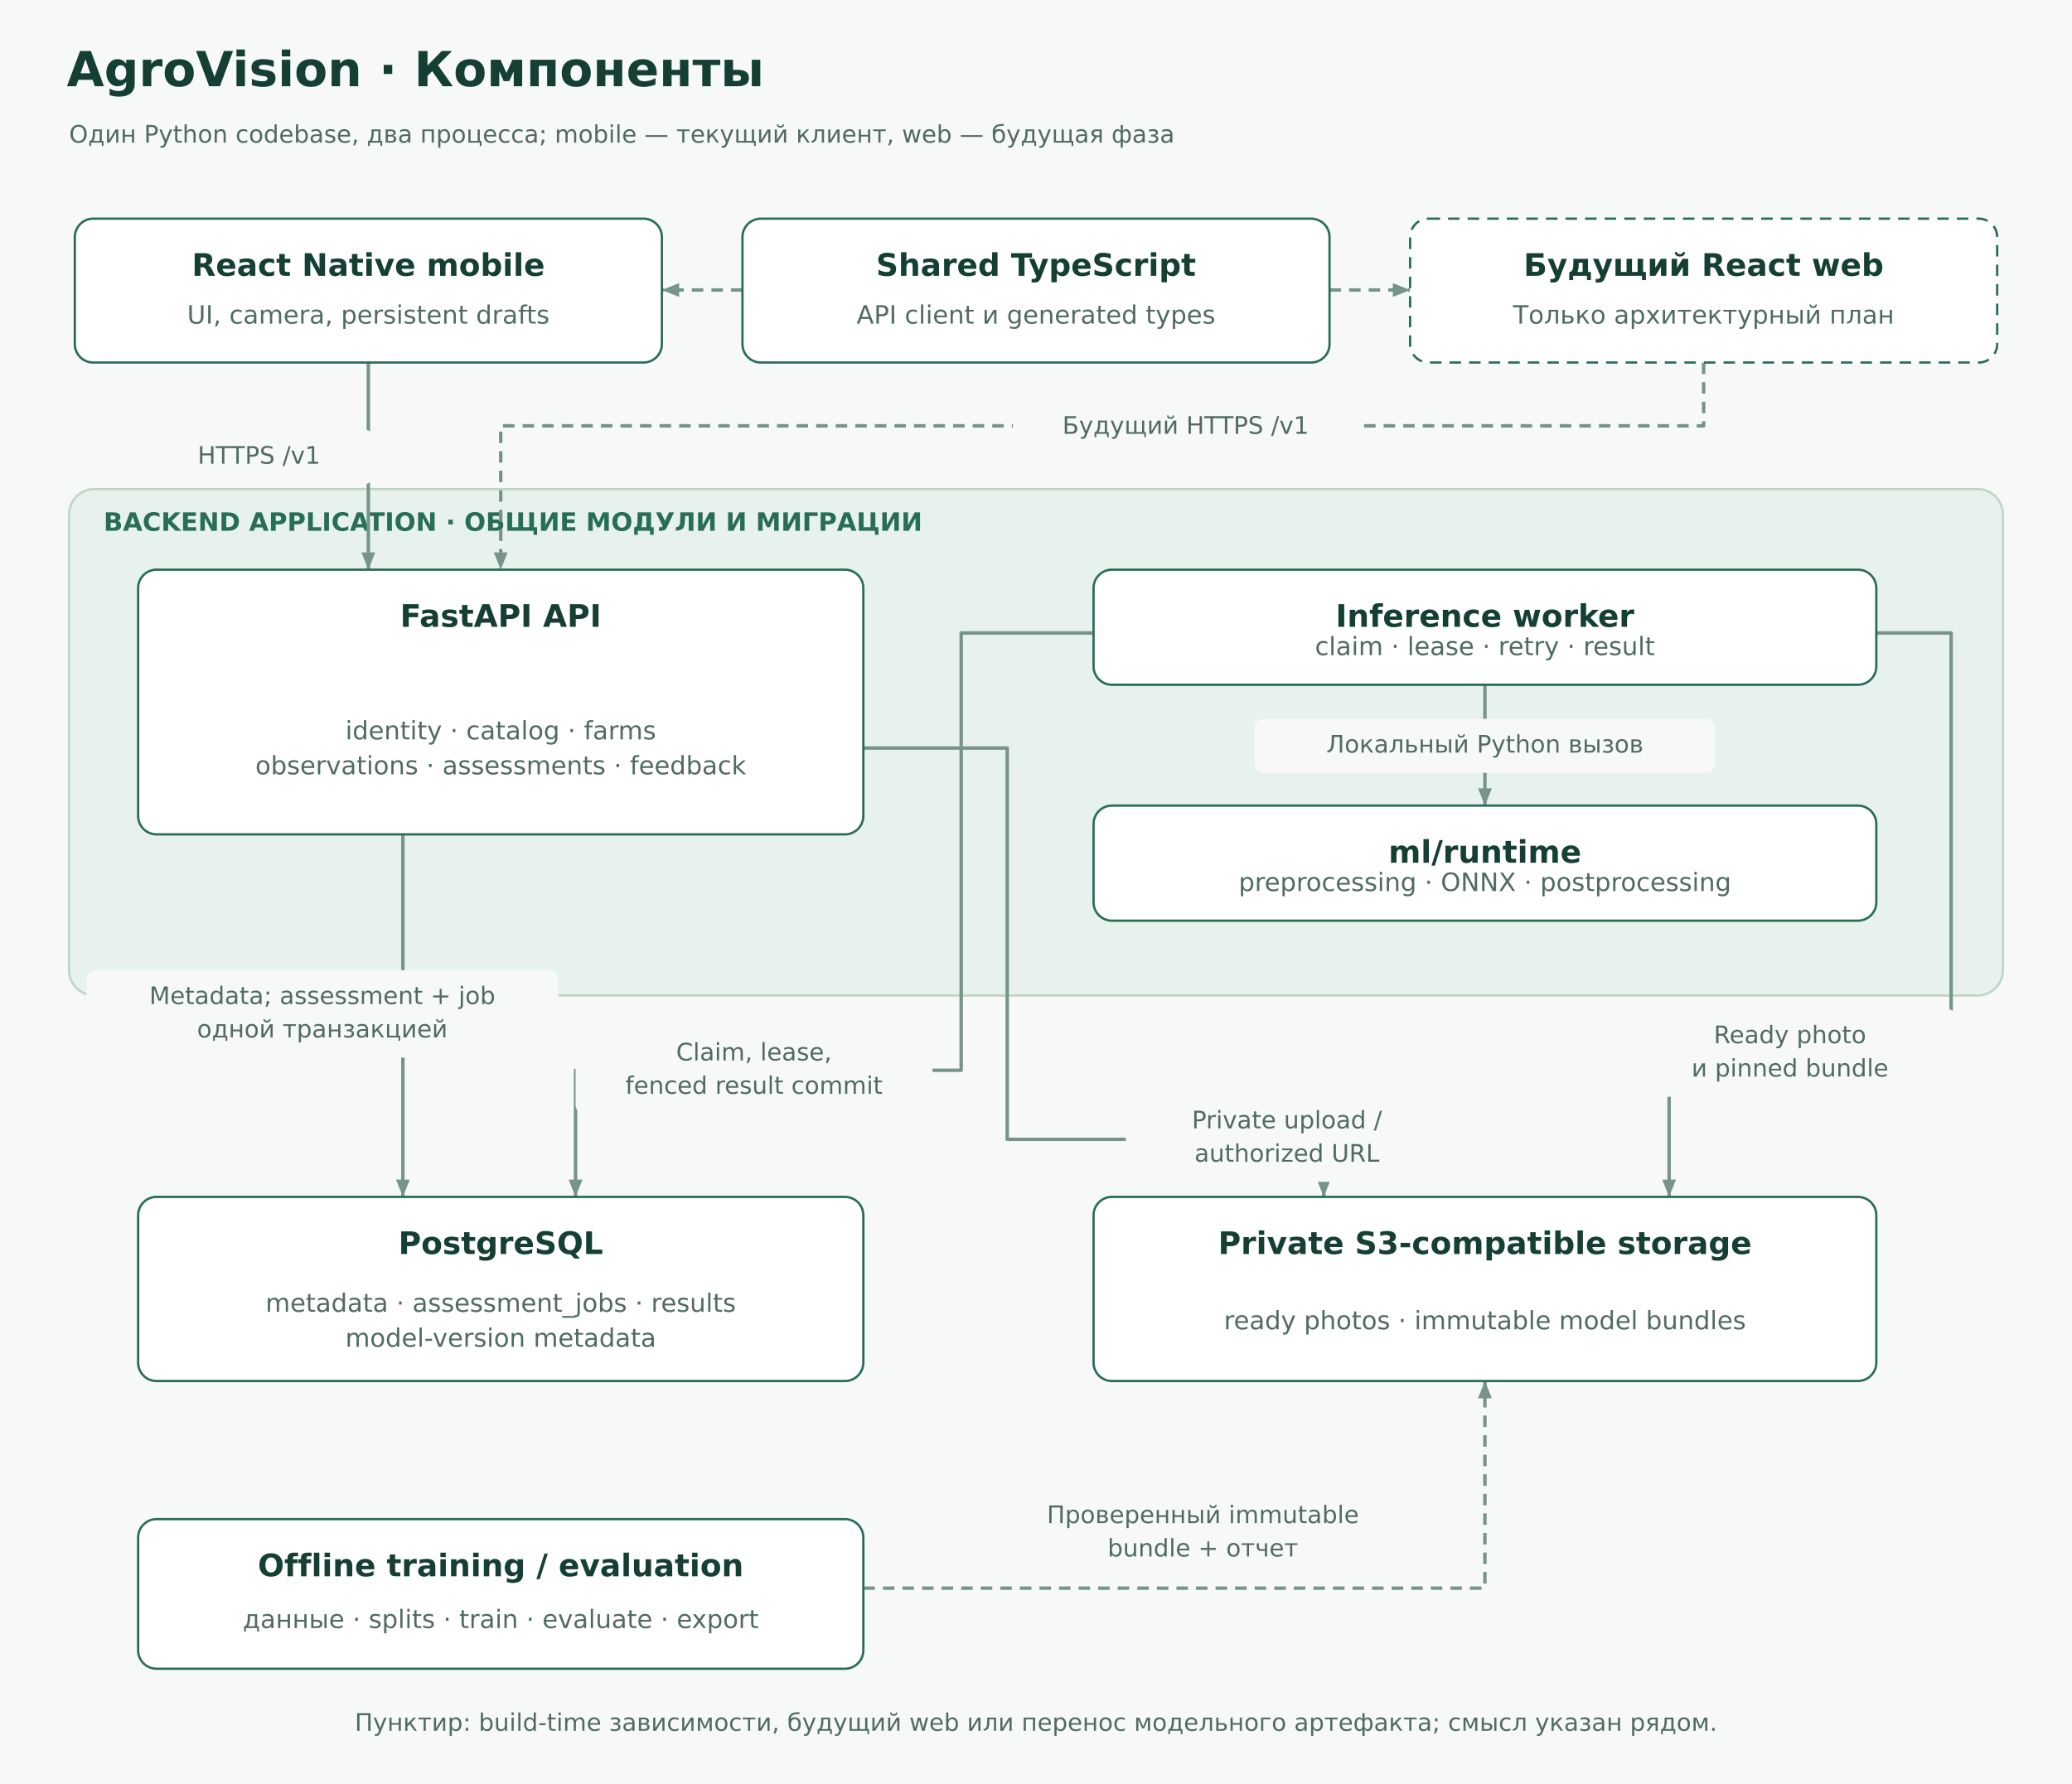
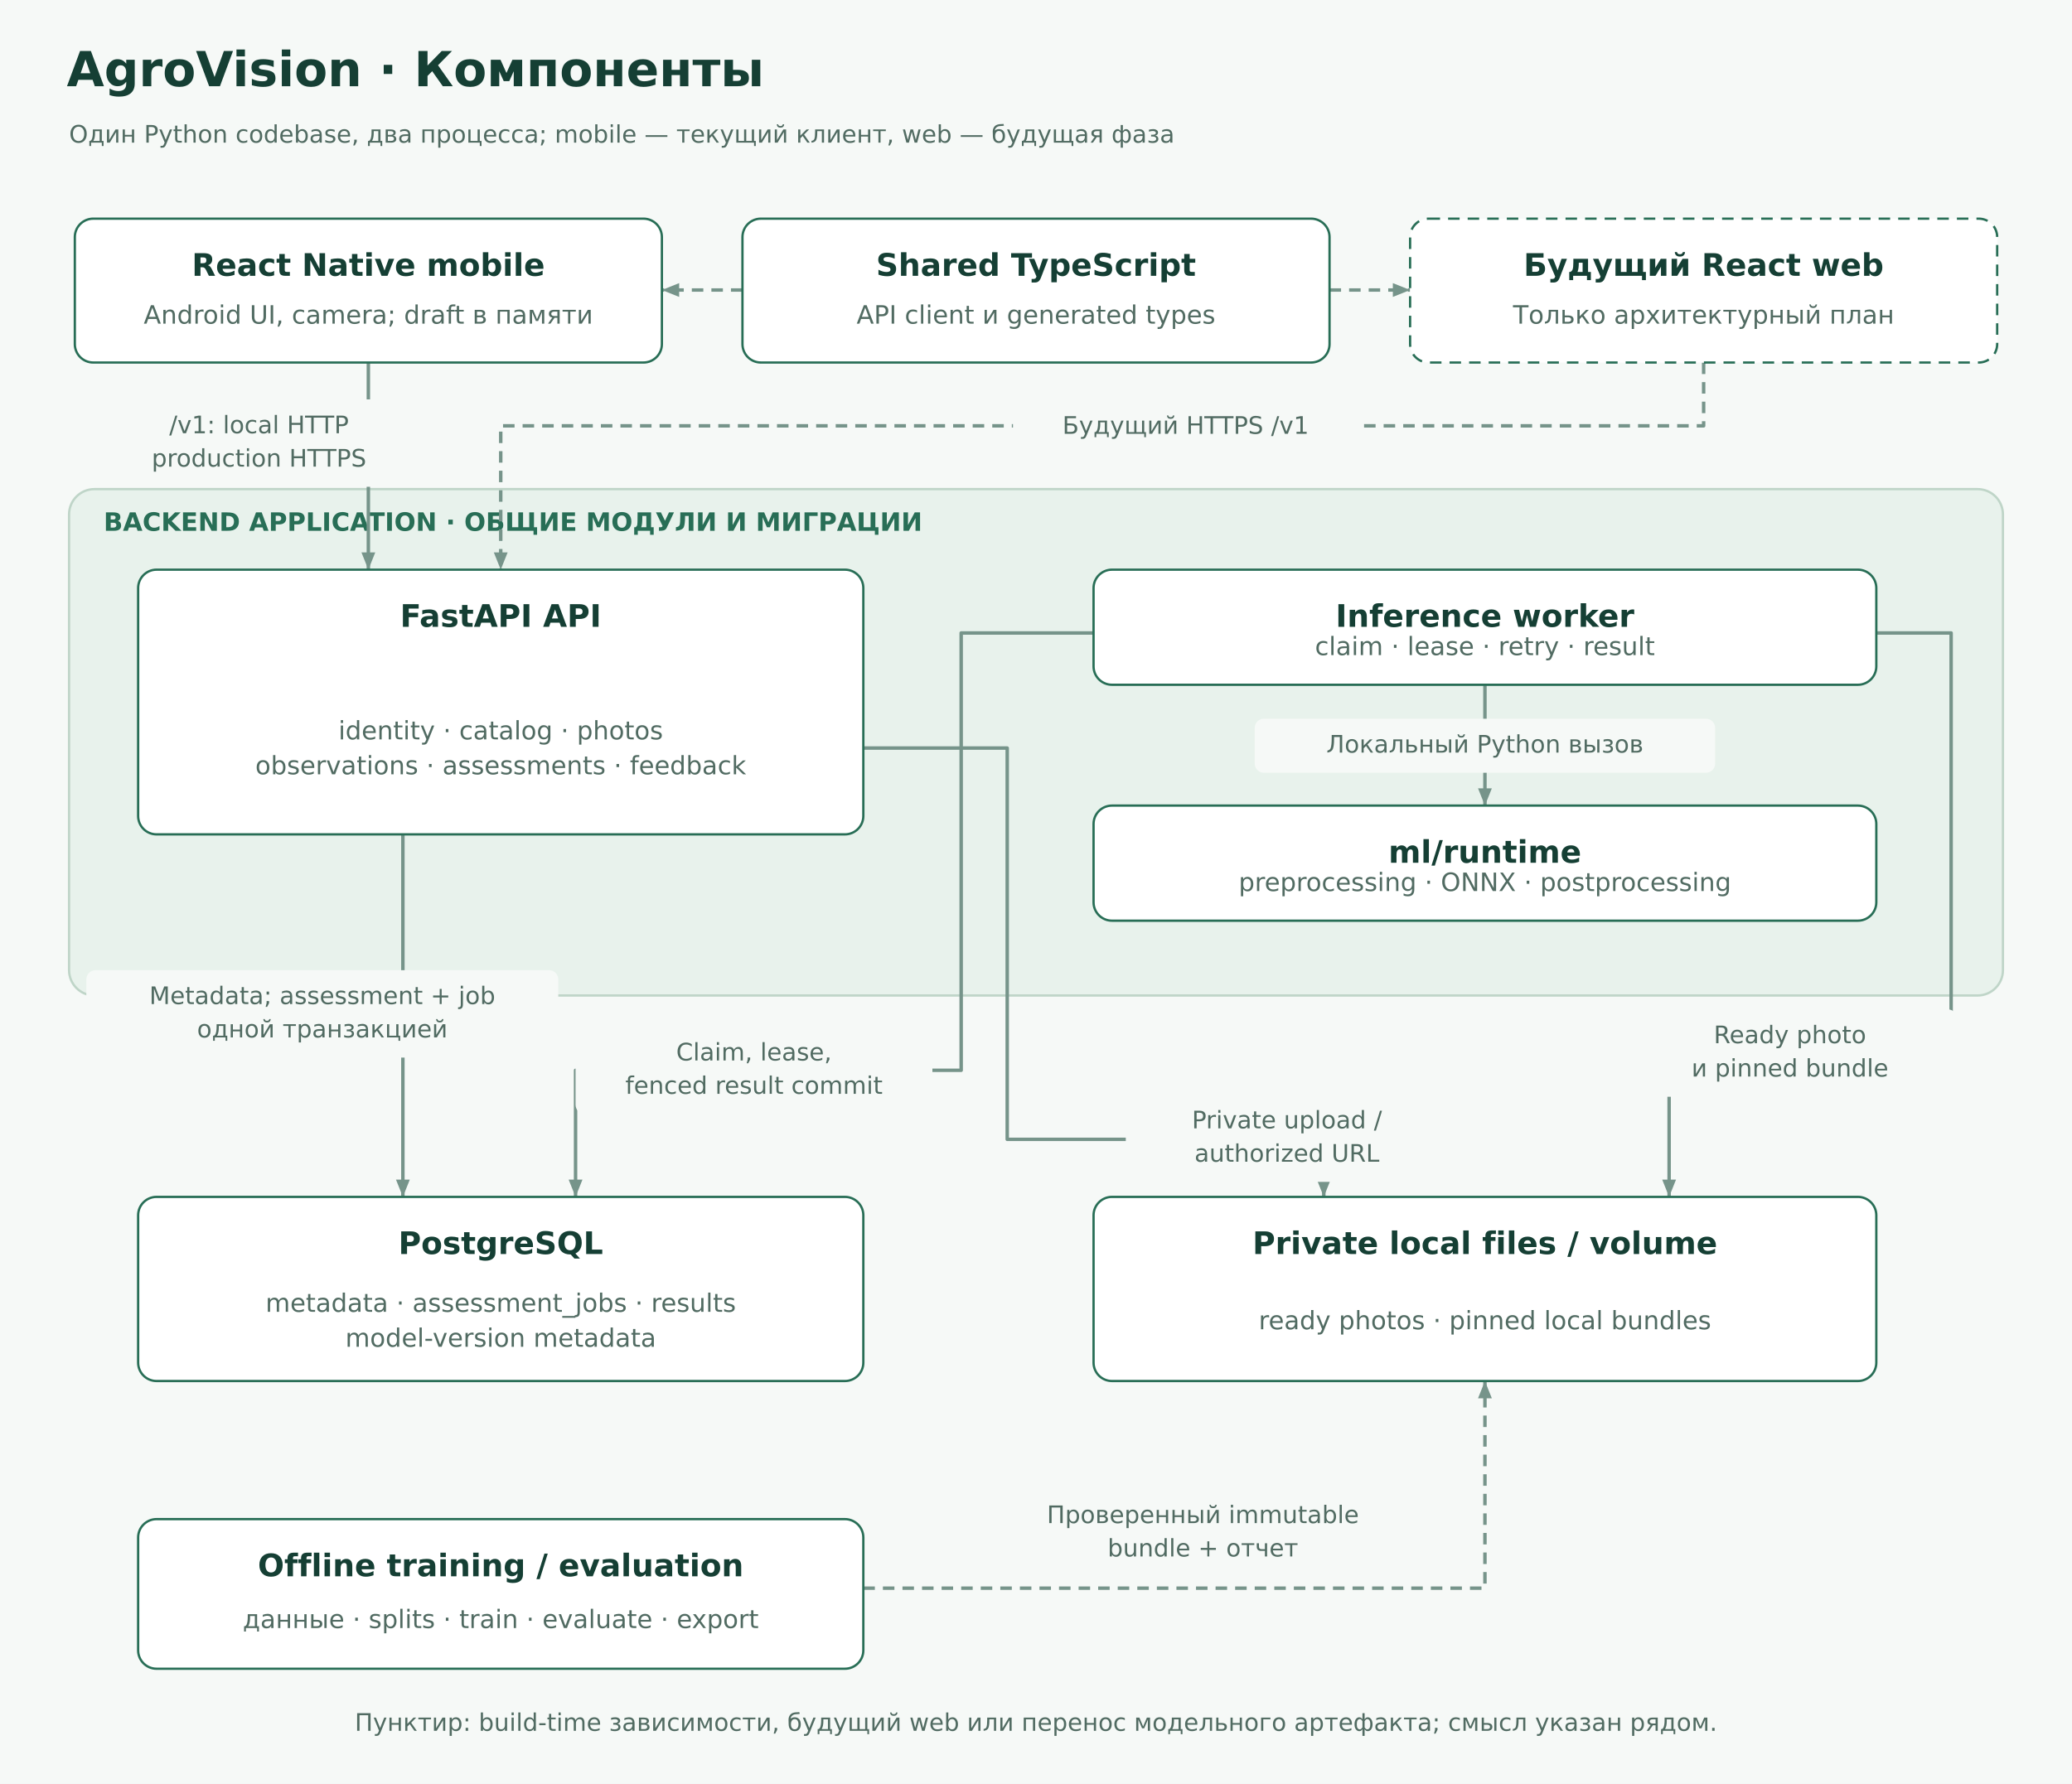
<svg xmlns="http://www.w3.org/2000/svg" width="1800" height="1550" viewBox="0 0 1800 1550">
  <rect width="100%" height="100%" fill="#f6f9f7" />
  <text x="58" y="63.0" fill="#153f34" font-family="DejaVu Sans, sans-serif" font-size="42" font-weight="bold" text-anchor="start" dominant-baseline="middle">AgroVision · Компоненты</text>
  <text x="60" y="118.0" fill="#516b62" font-family="DejaVu Sans, sans-serif" font-size="21" font-weight="normal" text-anchor="start" dominant-baseline="middle">Один Python codebase, два процесса; mobile — текущий клиент, web — будущая фаза</text>
  <rect x="60" y="425" width="1680" height="440" rx="22" fill="#e8f2ec" stroke="#bfd5c8" stroke-width="2" />
  <text x="90" y="455.0" fill="#286e56" font-family="DejaVu Sans, sans-serif" font-size="22" font-weight="bold" text-anchor="start" dominant-baseline="middle">BACKEND APPLICATION · ОБЩИЕ МОДУЛИ И МИГРАЦИИ</text>
  <polyline points="645,252 575,252" fill="none" stroke="#76948a" stroke-width="3" stroke-linejoin="round" stroke-dasharray="10 7" />
  <polygon points="575,252 590.0,258.0 590.0,246.0" fill="#76948a" />
  <polyline points="1155,252 1225,252" fill="none" stroke="#76948a" stroke-width="3" stroke-linejoin="round" stroke-dasharray="10 7" />
  <polygon points="1225,252 1210.0,246.0 1210.0,258.0" fill="#76948a" />
  <polyline points="320,315 320,495" fill="none" stroke="#76948a" stroke-width="3" stroke-linejoin="round" />
  <polygon points="320,495 326.0,480.0 314.0,480.0" fill="#76948a" />
  <polyline points="1480,315 1480,370 435,370 435,495" fill="none" stroke="#76948a" stroke-width="3" stroke-linejoin="round" stroke-dasharray="10 7" />
  <polygon points="435,495 441.0,480.0 429.0,480.0" fill="#76948a" />
  <polyline points="1290,595 1290,700" fill="none" stroke="#76948a" stroke-width="3" stroke-linejoin="round" />
  <polygon points="1290,700 1296.0,685.0 1284.0,685.0" fill="#76948a" />
  <polyline points="350,725 350,1040" fill="none" stroke="#76948a" stroke-width="3" stroke-linejoin="round" />
  <polygon points="350,1040 356.0,1025.0 344.0,1025.0" fill="#76948a" />
  <polyline points="950,550 835,550 835,930 500,930 500,1040" fill="none" stroke="#76948a" stroke-width="3" stroke-linejoin="round" />
  <polygon points="500,1040 506.0,1025.0 494.0,1025.0" fill="#76948a" />
  <polyline points="750,650 875,650 875,990 1150,990 1150,1040" fill="none" stroke="#76948a" stroke-width="3" stroke-linejoin="round" />
  <polygon points="1150,1040 1156.0,1025.0 1144.0,1025.0" fill="#76948a" />
  <polyline points="1630,550 1695,550 1695,950 1450,950 1450,1040" fill="none" stroke="#76948a" stroke-width="3" stroke-linejoin="round" />
  <polygon points="1450,1040 1456.0,1025.0 1444.0,1025.0" fill="#76948a" />
  <polyline points="750,1380 1290,1380 1290,1200" fill="none" stroke="#76948a" stroke-width="3" stroke-linejoin="round" stroke-dasharray="10 7" />
  <polygon points="1290,1200 1284.0,1215.0 1296.0,1215.0" fill="#76948a" />
  <rect x="65" y="190" width="510" height="125" rx="16" fill="#ffffff" stroke="#286e56" stroke-width="2" />
  <text x="320.0" y="232.0" fill="#153f34" font-family="DejaVu Sans, sans-serif" font-size="27" font-weight="bold" text-anchor="middle" dominant-baseline="middle">React Native mobile</text>
-   <text x="320.0" y="275.0" fill="#516b62" font-family="DejaVu Sans, sans-serif" font-size="22" font-weight="normal" text-anchor="middle" dominant-baseline="middle">UI, camera, persistent drafts</text>
+   <text x="320.0" y="275.0" fill="#516b62" font-family="DejaVu Sans, sans-serif" font-size="22" font-weight="normal" text-anchor="middle" dominant-baseline="middle">Android UI, camera; draft в памяти</text>
  <rect x="645" y="190" width="510" height="125" rx="16" fill="#ffffff" stroke="#286e56" stroke-width="2" />
  <text x="900.0" y="232.0" fill="#153f34" font-family="DejaVu Sans, sans-serif" font-size="27" font-weight="bold" text-anchor="middle" dominant-baseline="middle">Shared TypeScript</text>
  <text x="900.0" y="275.0" fill="#516b62" font-family="DejaVu Sans, sans-serif" font-size="22" font-weight="normal" text-anchor="middle" dominant-baseline="middle">API client и generated types</text>
  <rect x="1225" y="190" width="510" height="125" rx="16" fill="#ffffff" stroke="#286e56" stroke-width="2" stroke-dasharray="10 7" />
  <text x="1480.0" y="232.0" fill="#153f34" font-family="DejaVu Sans, sans-serif" font-size="27" font-weight="bold" text-anchor="middle" dominant-baseline="middle">Будущий React web</text>
  <text x="1480.0" y="275.0" fill="#516b62" font-family="DejaVu Sans, sans-serif" font-size="22" font-weight="normal" text-anchor="middle" dominant-baseline="middle">Только архитектурный план</text>
  <rect x="120" y="495" width="630" height="230" rx="16" fill="#ffffff" stroke="#286e56" stroke-width="2" />
  <text x="435.0" y="537.0" fill="#153f34" font-family="DejaVu Sans, sans-serif" font-size="27" font-weight="bold" text-anchor="middle" dominant-baseline="middle">FastAPI API</text>
-   <text x="435.0" y="636.22" fill="#516b62" font-family="DejaVu Sans, sans-serif" font-size="22" font-weight="normal" text-anchor="middle" dominant-baseline="middle">identity · catalog · farms</text>
+   <text x="435.0" y="636.22" fill="#516b62" font-family="DejaVu Sans, sans-serif" font-size="22" font-weight="normal" text-anchor="middle" dominant-baseline="middle">identity · catalog · photos</text>
  <text x="435.0" y="666.58" fill="#516b62" font-family="DejaVu Sans, sans-serif" font-size="22" font-weight="normal" text-anchor="middle" dominant-baseline="middle">observations · assessments · feedback</text>
  <rect x="950" y="495" width="680" height="100" rx="16" fill="#ffffff" stroke="#286e56" stroke-width="2" />
  <text x="1290.0" y="537.0" fill="#153f34" font-family="DejaVu Sans, sans-serif" font-size="27" font-weight="bold" text-anchor="middle" dominant-baseline="middle">Inference worker</text>
  <text x="1290.0" y="563.0" fill="#516b62" font-family="DejaVu Sans, sans-serif" font-size="22" font-weight="normal" text-anchor="middle" dominant-baseline="middle">claim · lease · retry · result</text>
  <rect x="950" y="700" width="680" height="100" rx="16" fill="#ffffff" stroke="#286e56" stroke-width="2" />
  <text x="1290.0" y="742.0" fill="#153f34" font-family="DejaVu Sans, sans-serif" font-size="27" font-weight="bold" text-anchor="middle" dominant-baseline="middle">ml/runtime</text>
  <text x="1290.0" y="768.0" fill="#516b62" font-family="DejaVu Sans, sans-serif" font-size="22" font-weight="normal" text-anchor="middle" dominant-baseline="middle">preprocessing · ONNX · postprocessing</text>
  <rect x="120" y="1040" width="630" height="160" rx="16" fill="#ffffff" stroke="#286e56" stroke-width="2" />
  <text x="435.0" y="1082.0" fill="#153f34" font-family="DejaVu Sans, sans-serif" font-size="27" font-weight="bold" text-anchor="middle" dominant-baseline="middle">PostgreSQL</text>
  <text x="435.0" y="1133.62" fill="#516b62" font-family="DejaVu Sans, sans-serif" font-size="22" font-weight="normal" text-anchor="middle" dominant-baseline="middle">metadata · assessment_jobs · results</text>
  <text x="435.0" y="1163.98" fill="#516b62" font-family="DejaVu Sans, sans-serif" font-size="22" font-weight="normal" text-anchor="middle" dominant-baseline="middle">model-version metadata</text>
  <rect x="950" y="1040" width="680" height="160" rx="16" fill="#ffffff" stroke="#286e56" stroke-width="2" />
-   <text x="1290.0" y="1082.0" fill="#153f34" font-family="DejaVu Sans, sans-serif" font-size="27" font-weight="bold" text-anchor="middle" dominant-baseline="middle">Private S3-compatible storage</text>
-   <text x="1290.0" y="1148.8" fill="#516b62" font-family="DejaVu Sans, sans-serif" font-size="22" font-weight="normal" text-anchor="middle" dominant-baseline="middle">ready photos · immutable model bundles</text>
+   <text x="1290.0" y="1082.0" fill="#153f34" font-family="DejaVu Sans, sans-serif" font-size="27" font-weight="bold" text-anchor="middle" dominant-baseline="middle">Private local files / volume</text>
+   <text x="1290.0" y="1148.8" fill="#516b62" font-family="DejaVu Sans, sans-serif" font-size="22" font-weight="normal" text-anchor="middle" dominant-baseline="middle">ready photos · pinned local bundles</text>
  <rect x="120" y="1320" width="630" height="130" rx="16" fill="#ffffff" stroke="#286e56" stroke-width="2" />
  <text x="435.0" y="1362.0" fill="#153f34" font-family="DejaVu Sans, sans-serif" font-size="27" font-weight="bold" text-anchor="middle" dominant-baseline="middle">Offline training / evaluation</text>
  <text x="435.0" y="1408.4" fill="#516b62" font-family="DejaVu Sans, sans-serif" font-size="22" font-weight="normal" text-anchor="middle" dominant-baseline="middle">данные · splits · train · evaluate · export</text>
-   <rect x="125.0" y="373.51" width="200" height="46.98" rx="8" fill="#f6f9f7" stroke="#f6f9f7" stroke-width="0" />
-   <text x="225" y="397.0" fill="#516b62" font-family="DejaVu Sans, sans-serif" font-size="21" font-weight="normal" text-anchor="middle" dominant-baseline="middle">HTTPS /v1</text>
+   <rect x="75.0" y="347.02" width="300" height="75.96" rx="8" fill="#f6f9f7" stroke="#f6f9f7" stroke-width="0" />
+   <text x="225" y="370.51" fill="#516b62" font-family="DejaVu Sans, sans-serif" font-size="21" font-weight="normal" text-anchor="middle" dominant-baseline="middle">/v1: local HTTP</text>
+   <text x="225" y="399.49" fill="#516b62" font-family="DejaVu Sans, sans-serif" font-size="21" font-weight="normal" text-anchor="middle" dominant-baseline="middle">production HTTPS</text>
  <rect x="880.0" y="347.51" width="300" height="46.98" rx="8" fill="#f6f9f7" stroke="#f6f9f7" stroke-width="0" />
  <text x="1030" y="371.0" fill="#516b62" font-family="DejaVu Sans, sans-serif" font-size="21" font-weight="normal" text-anchor="middle" dominant-baseline="middle">Будущий HTTPS /v1</text>
  <rect x="1090.0" y="624.51" width="400" height="46.98" rx="8" fill="#f6f9f7" stroke="#f6f9f7" stroke-width="0" />
  <text x="1290" y="648.0" fill="#516b62" font-family="DejaVu Sans, sans-serif" font-size="21" font-weight="normal" text-anchor="middle" dominant-baseline="middle">Локальный Python вызов</text>
  <rect x="75.0" y="843.02" width="410" height="75.96" rx="8" fill="#f6f9f7" stroke="#f6f9f7" stroke-width="0" />
  <text x="280" y="866.51" fill="#516b62" font-family="DejaVu Sans, sans-serif" font-size="21" font-weight="normal" text-anchor="middle" dominant-baseline="middle">Metadata; assessment + job</text>
  <text x="280" y="895.49" fill="#516b62" font-family="DejaVu Sans, sans-serif" font-size="21" font-weight="normal" text-anchor="middle" dominant-baseline="middle">одной транзакцией</text>
  <rect x="500.0" y="892.02" width="310" height="75.96" rx="8" fill="#f6f9f7" stroke="#f6f9f7" stroke-width="0" />
  <text x="655" y="915.51" fill="#516b62" font-family="DejaVu Sans, sans-serif" font-size="21" font-weight="normal" text-anchor="middle" dominant-baseline="middle">Claim, lease,</text>
  <text x="655" y="944.49" fill="#516b62" font-family="DejaVu Sans, sans-serif" font-size="21" font-weight="normal" text-anchor="middle" dominant-baseline="middle">fenced result commit</text>
  <rect x="978.0" y="951.02" width="280" height="75.96" rx="8" fill="#f6f9f7" stroke="#f6f9f7" stroke-width="0" />
  <text x="1118" y="974.51" fill="#516b62" font-family="DejaVu Sans, sans-serif" font-size="21" font-weight="normal" text-anchor="middle" dominant-baseline="middle">Private upload /</text>
  <text x="1118" y="1003.49" fill="#516b62" font-family="DejaVu Sans, sans-serif" font-size="21" font-weight="normal" text-anchor="middle" dominant-baseline="middle">authorized URL</text>
  <rect x="1410.0" y="877.02" width="290" height="75.96" rx="8" fill="#f6f9f7" stroke="#f6f9f7" stroke-width="0" />
  <text x="1555" y="900.51" fill="#516b62" font-family="DejaVu Sans, sans-serif" font-size="21" font-weight="normal" text-anchor="middle" dominant-baseline="middle">Ready photo</text>
  <text x="1555" y="929.49" fill="#516b62" font-family="DejaVu Sans, sans-serif" font-size="21" font-weight="normal" text-anchor="middle" dominant-baseline="middle">и pinned bundle</text>
  <rect x="845.0" y="1294.02" width="400" height="75.96" rx="8" fill="#f6f9f7" stroke="#f6f9f7" stroke-width="0" />
  <text x="1045" y="1317.51" fill="#516b62" font-family="DejaVu Sans, sans-serif" font-size="21" font-weight="normal" text-anchor="middle" dominant-baseline="middle">Проверенный immutable</text>
  <text x="1045" y="1346.49" fill="#516b62" font-family="DejaVu Sans, sans-serif" font-size="21" font-weight="normal" text-anchor="middle" dominant-baseline="middle">bundle + отчет</text>
  <text x="900" y="1498.0" fill="#516b62" font-family="DejaVu Sans, sans-serif" font-size="21" font-weight="normal" text-anchor="middle" dominant-baseline="middle">Пунктир: build-time зависимости, будущий web или перенос модельного артефакта; смысл указан рядом.</text>
</svg>
